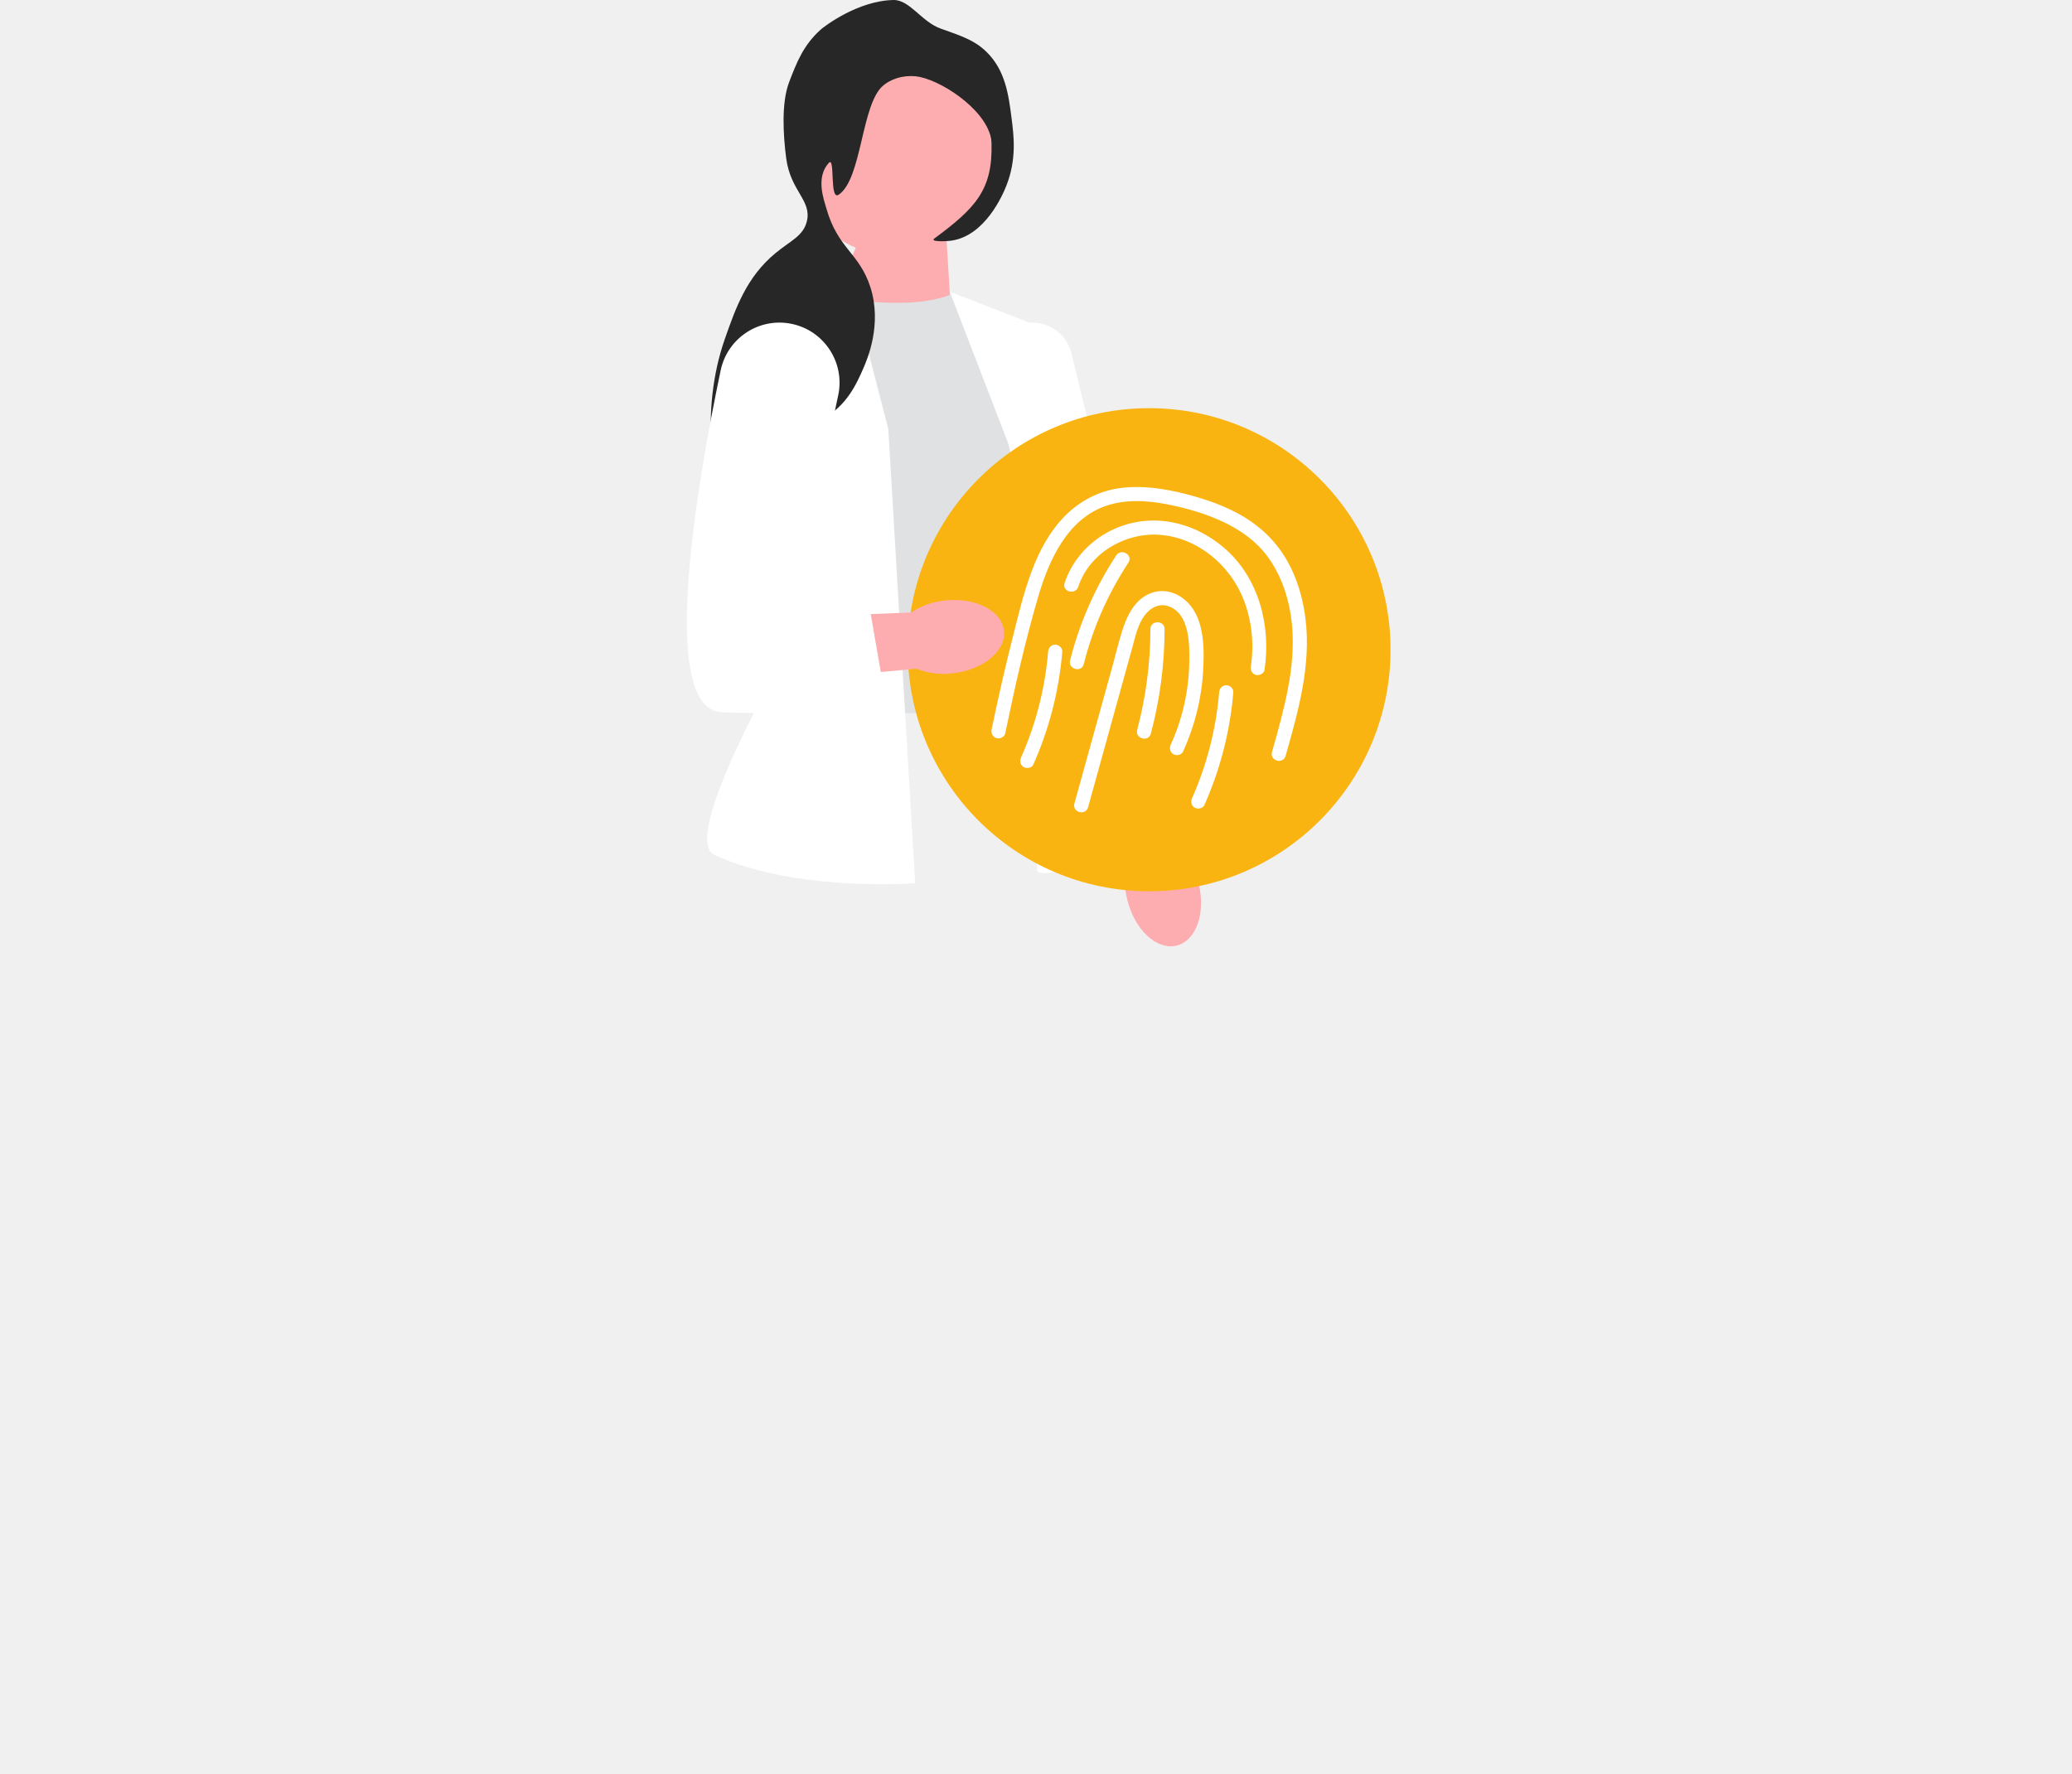
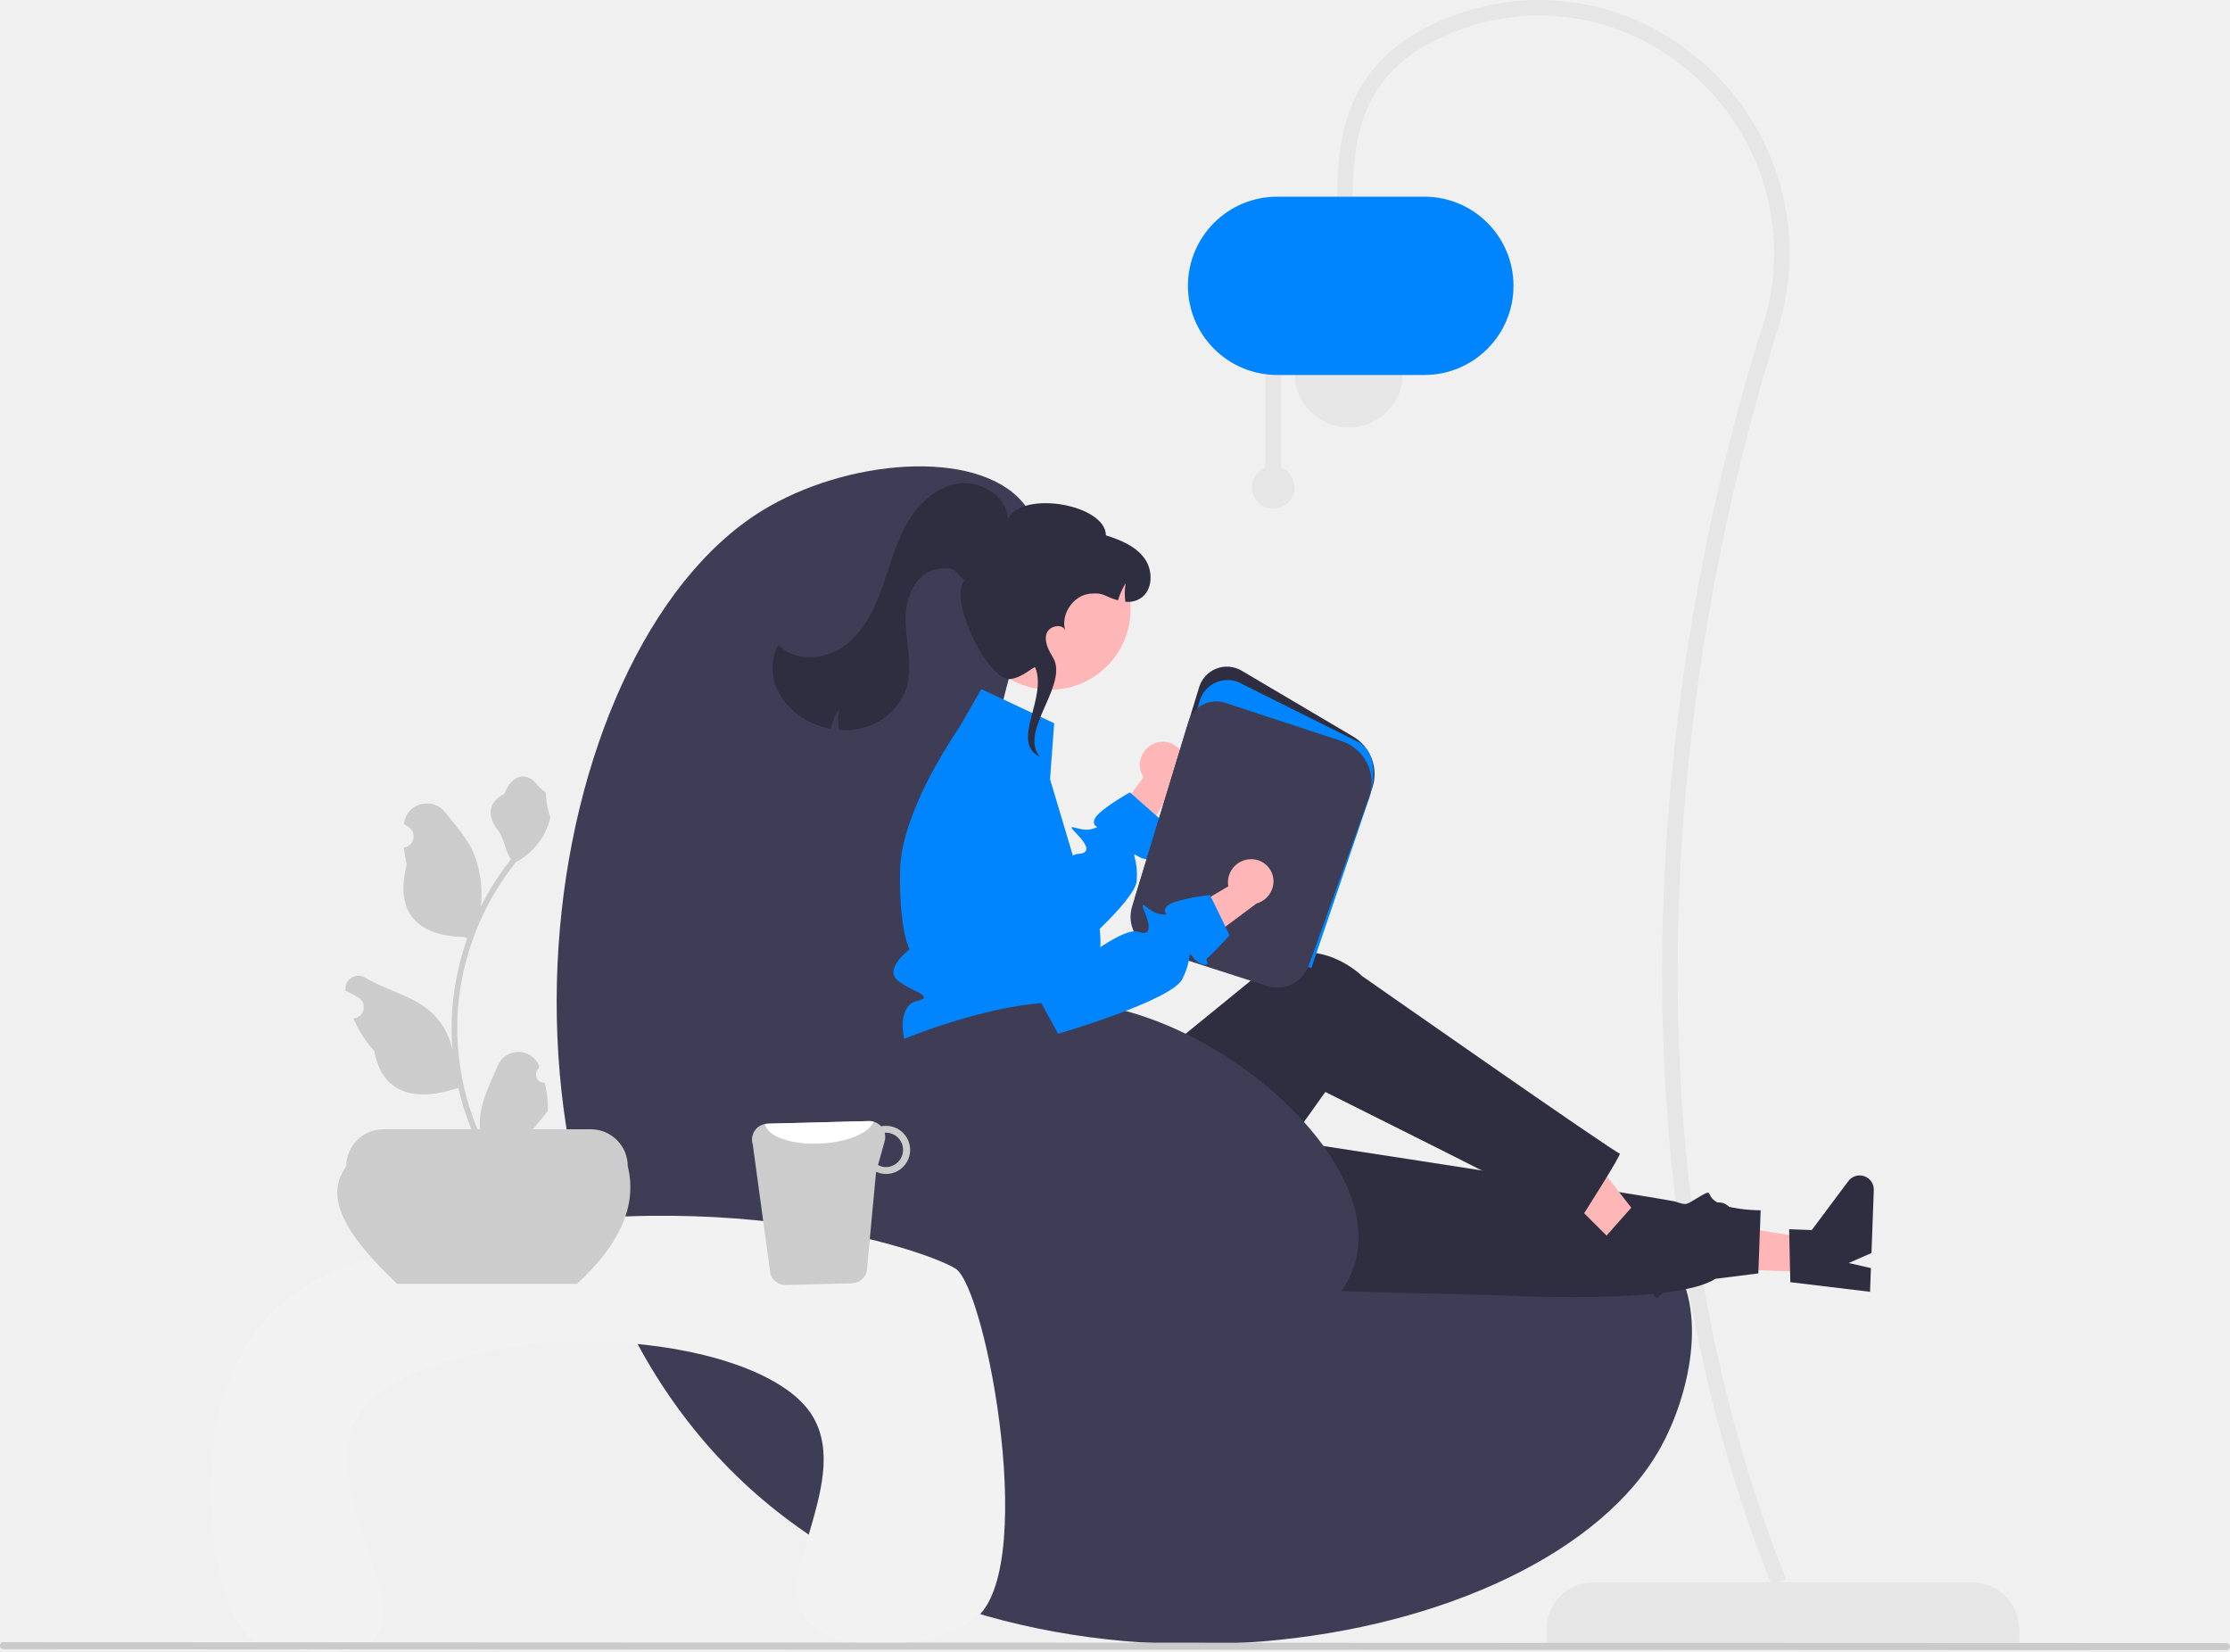
- <svg xmlns="http://www.w3.org/2000/svg" width="362" height="310" viewBox="0 0 362 310" fill="none">
-   <path d="M209.409 154.355C210.706 159.555 208.971 164.435 205.536 165.254C202.1 166.072 198.265 162.521 196.969 157.319C196.422 155.248 196.397 153.077 196.898 150.988L191.693 128.887L202.511 126.678L206.493 148.701C207.921 150.331 208.921 152.27 209.409 154.355Z" fill="#FDADB0" />
-   <path d="M165.349 41.581L166.05 52.974L144.796 54.053L151.378 39.043L165.349 41.581Z" fill="#FDADB0" />
-   <path d="M166.592 51.27C160.895 53.813 151.784 53.117 141.457 51.27L139.844 122.876C139.844 122.876 172.145 129.376 183.251 117.382L177.406 58.876L166.592 51.27Z" fill="#E0E1E2" />
-   <path d="M147.941 46.882L132.619 55.957C126.815 59.395 124.079 66.335 125.974 72.814L137.816 113.295C137.816 113.295 118.532 146.453 124.798 149.379C138.879 155.952 159.89 154.352 159.89 154.352L155.194 74.965L147.941 46.882Z" fill="white" />
-   <path d="M165.927 50.969L183.251 57.706L187.343 107.729L198.802 148.027C179.394 155.118 181.206 151.813 181.206 151.813L177.991 82.278L165.927 50.969Z" fill="white" />
-   <path d="M191.235 147.175L191.176 146.901L173.467 64.918C172.972 62.628 173.605 60.331 175.202 58.618C176.8 56.905 179.046 56.116 181.364 56.453C184.222 56.869 186.51 58.953 187.193 61.762L206.645 141.791L191.235 147.175Z" fill="white" />
-   <path d="M156.127 44.608C165.65 44.608 173.37 36.881 173.37 27.349C173.37 17.817 165.65 10.09 156.127 10.09C146.604 10.09 138.884 17.817 138.884 27.349C138.884 36.881 146.604 44.608 156.127 44.608Z" fill="#FDADB0" />
-   <path d="M164.331 4.988C168.129 6.325 170.302 7.089 172.293 9.009C175.655 12.251 176.21 16.585 176.726 20.611C177.13 23.761 177.651 27.833 175.808 32.486C175.179 34.074 172.129 41.148 166.29 42.042C165.143 42.218 162.451 42.264 163.227 41.691C170.409 36.384 173.474 33.18 173.222 25.001C173.066 19.919 165.308 14.432 160.701 13.446C158.761 13.031 156.177 13.41 154.324 14.932C150.453 18.114 150.618 31.27 146.535 34.02C144.856 35.151 145.975 27.19 144.792 28.481C142.457 31.028 143.955 34.929 144.374 36.415C146.364 43.462 150.115 44.152 152.059 50.17C154.157 56.667 151.516 62.785 150.89 64.235C149.801 66.758 147.931 71.089 143.66 73.167C138.238 75.804 133.965 72.37 131.444 75.314C130.035 76.96 130.797 78.703 128.252 83.822C127.422 85.493 127.006 86.329 126.639 86.299C124.898 86.159 122.081 72.216 126.638 59.232C128.55 53.782 130.424 48.444 135.446 44.269C138.101 42.062 140.328 41.268 140.962 38.69C141.867 35.008 138.107 33.437 137.353 27.627C136.838 23.653 136.476 17.971 137.878 14.328C139.201 10.889 140.35 7.903 143.358 5.195C144.08 4.545 149.911 0.125 156.093 0.001C158.939 -0.057 161.031 3.828 164.331 4.988Z" fill="#272727" />
-   <path d="M200.766 155.755C224.059 155.755 242.941 136.855 242.941 113.542C242.941 90.228 224.059 71.329 200.766 71.329C177.474 71.329 158.592 90.228 158.592 113.542C158.592 136.855 177.474 155.755 200.766 155.755Z" fill="#FAB411" />
-   <path d="M190.095 141.082C192.655 131.839 195.215 122.595 197.775 113.351C198.32 111.383 198.742 109.197 199.99 107.527C200.954 106.236 202.471 105.391 204.077 105.922C207.905 107.188 207.843 112.717 207.775 115.943C207.672 120.812 206.574 125.67 204.553 130.103C204.275 130.71 204.379 131.435 204.996 131.796C205.528 132.108 206.41 131.963 206.689 131.352C208.713 126.914 209.916 122.164 210.196 117.289C210.437 113.083 210.456 107.537 206.814 104.67C205.033 103.269 202.761 102.853 200.674 103.822C198.612 104.779 197.353 106.76 196.561 108.811C195.68 111.093 195.156 113.539 194.504 115.893L192.403 123.477C190.838 129.126 189.274 134.775 187.709 140.424C187.283 141.962 189.669 142.618 190.095 141.082Z" fill="white" />
-   <path d="M201.064 128.208C202.648 122.257 203.457 116.102 203.464 109.942C203.466 108.349 200.992 108.347 200.99 109.942C200.984 115.893 200.209 121.8 198.678 127.55C198.268 129.092 200.654 129.749 201.064 128.208Z" fill="white" />
-   <path d="M175.632 128.137C177.29 120.136 179.084 112.109 181.386 104.266C183.252 97.906 186.469 90.698 193.259 88.392C196.631 87.247 200.286 87.431 203.738 88.096C207.16 88.755 210.627 89.736 213.782 91.236C216.768 92.656 219.53 94.613 221.496 97.309C223.437 99.971 224.645 103.059 225.296 106.276C226.808 113.74 225.029 121.366 223.035 128.56C222.77 129.517 222.499 130.473 222.228 131.429C221.791 132.964 224.178 133.62 224.613 132.087C226.816 124.331 229.104 116.228 228.078 108.088C227.634 104.567 226.647 101.109 224.889 98.01C223.087 94.835 220.488 92.24 217.371 90.353C214.228 88.451 210.69 87.24 207.147 86.331C203.383 85.365 199.467 84.771 195.591 85.31C191.936 85.819 188.643 87.553 186.055 90.172C183.404 92.855 181.611 96.207 180.288 99.711C178.829 103.575 177.876 107.634 176.872 111.634C175.811 115.862 174.821 120.108 173.903 124.37C173.68 125.405 173.462 126.441 173.247 127.479C173.111 128.133 173.437 128.816 174.111 129.002C174.723 129.17 175.496 128.795 175.632 128.137Z" fill="white" />
-   <path d="M188.382 102.541C190.311 96.682 196.523 93.055 202.538 93.457C209.204 93.903 214.983 98.776 217.323 104.908C218.714 108.552 219.122 112.563 218.538 116.418C218.438 117.079 218.704 117.749 219.402 117.941C219.986 118.102 220.822 117.742 220.923 117.077C222.092 109.37 219.944 100.973 213.885 95.761C211.043 93.317 207.563 91.626 203.837 91.12C200.255 90.633 196.643 91.296 193.471 93.042C189.992 94.957 187.244 98.096 185.996 101.883C185.497 103.4 187.885 104.05 188.382 102.541Z" fill="white" />
-   <path d="M183.118 113.897C182.587 120.249 180.988 126.529 178.4 132.355C178.129 132.965 178.223 133.685 178.844 134.049C179.371 134.357 180.263 134.219 180.536 133.605C183.313 127.352 185.022 120.717 185.592 113.897C185.648 113.23 184.984 112.659 184.355 112.659C183.64 112.659 183.174 113.228 183.118 113.897Z" fill="white" />
-   <path d="M213 120.987C212.468 127.339 210.869 133.62 208.281 139.445C208.01 140.056 208.104 140.775 208.725 141.139C209.252 141.447 210.145 141.309 210.417 140.695C213.195 134.442 214.903 127.808 215.473 120.987C215.529 120.32 214.865 119.749 214.237 119.749C213.521 119.749 213.056 120.318 213 120.987Z" fill="white" />
-   <path d="M189.343 116.06C190.933 109.746 193.569 103.763 197.144 98.324C198.022 96.989 195.881 95.747 195.008 97.074C191.325 102.677 188.595 108.899 186.957 115.401C186.568 116.947 188.953 117.606 189.343 116.06Z" fill="white" />
-   <path d="M165.168 104.933C170.493 104.372 175.079 106.77 175.41 110.29C175.742 113.809 171.694 117.115 166.367 117.675C164.242 117.929 162.091 117.651 160.094 116.864L137.503 118.945L136.824 107.915L159.167 107.035C160.978 105.847 163.036 105.126 165.168 104.933Z" fill="#FDADB0" />
-   <path d="M137.644 56.48C132.176 55.709 127.045 59.308 125.909 64.717C121.943 83.589 114.827 123.787 126.004 124.458C140.617 125.336 154.646 121.825 154.646 121.825L151.139 101.64L139.74 100.47L146.445 69.081C147.718 63.121 143.674 57.331 137.644 56.48Z" fill="white" />
+ <svg xmlns="http://www.w3.org/2000/svg" data-name="Layer 1" width="751.131" height="556.415" viewBox="0 0 751.131 556.415">
+   <path d="M745.319,704.743H904.585a0,0,0,0,1,0,0v4.887a16,16,0,0,1-16,16H761.319a16,16,0,0,1-16-16V704.743A0,0,0,0,1,745.319,704.743Z" transform="translate(1425.47 1258.58) rotate(-180)" fill="#e6e6e6" />
+   <path d="M821.225,705.718l4.843-1.951c-50.677-125.789-45.795-284.482-2.956-420.613a85.005,85.005,0,0,0-24.764-89.934c-24.865-22.189-59.145-27.594-89.467-14.108-29.931,13.314-34.056,36.505-34.056,59.583h5.222c0-24.635,5.265-43.383,30.957-54.812,28.419-12.639,60.555-7.569,83.867,13.234A79.839,79.839,0,0,1,818.131,281.586C774.798,419.289,770.202,579.072,821.225,705.718Z" transform="translate(-224.4343 -171.7927)" fill="#e6e6e6" />
+   <circle cx="454.307" cy="125.648" r="18.276" fill="#e6e6e6" />
+   <path d="M650.594,329.302V294.672h5.385v34.629a7.179,7.179,0,1,1-5.385,0Z" transform="translate(-224.4343 -171.7927)" fill="#e6e6e6" />
+   <path d="M624.565,268.068a30.06,30.06,0,0,1,30.025-30.025h49.607a30.025,30.025,0,1,1,0,60.051H654.59A30.06,30.06,0,0,1,624.565,268.068Z" transform="translate(-224.4343 -171.7927)" fill="#0085FF" />
+   <path d="M554.67,454.005c4.981-63.723,30.447-94.083,14.14-113.123-15.619-18.238-59.617-14.47-87.872,3.03-76.212,47.202-104.134,235.332-6.06,327.249C568.072,758.504,744.695,730.53,783.946,659.04c9.158-16.681,16.434-45.922,3.03-63.632-33.278-43.967-154.271,35.669-208.066-14.14C547.03,551.749,551.937,488.975,554.67,454.005Z" transform="translate(-224.4343 -171.7927)" fill="#3f3d56" />
+   <path d="M612.927,422.347a7.822,7.822,0,0,0-3.924,10.18,7.504,7.504,0,0,0,.597,1.087l-16.358,21.842,8.163,12.2,19.174-32.343a7.8,7.8,0,0,0,2.373-9.222,7.465,7.465,0,0,0-9.838-3.828Q613.02,422.303,612.927,422.347Z" transform="translate(-224.4343 -171.7927)" fill="#ffb6b6" />
+   <path d="M612.914,460.005c1.071.949-1.899,2.121-5.04.273-.899-.535-1.283-.758-1.384-.616-.253.353,1.222,2.959.828,8.747-.242,3.454-5.979,9.949-12.494,16.282-8.807,8.565-19.049,16.827-19.049,16.827l-3.596-2.879-37.704-30.23-6.363-8.807a62.681,62.681,0,0,1,2.616-10.232,111.546,111.546,0,0,1,5.676-13.474c1.172-2.374,2.374-4.636,3.525-6.717l20.201,22.261,16.928,18.645s4.929-7.939,8.747-10.1a3.636,3.636,0,0,1,1.616-.555c3.858-.182,4.091-2.283-.384-6.858-4.474-4.575,1.172-.303,5.151-1.535,3.98-1.232,0,0,.838-3.081.838-3.081,11.999-9.262,11.999-9.262l.465.414,8.434,7.444,2.414,2.131s-2.636,7.232-3.363,8.757C612.248,458.965,611.854,459.046,612.914,460.005Z" transform="translate(-224.4343 -171.7927)" fill="#0085FF" />
+   <polygon points="610.804 428.521 611.215 417.38 568.439 410.493 567.832 426.935 610.804 428.521" fill="#ffb6b6" />
+   <path d="M827.473,603.668l-.406-17.838,7.626.281,12.311-16.49a4.767,4.767,0,0,1,8.583,3.027l-.782,21.19-7.678,3.374,7.49,1.704-.295,7.989Z" transform="translate(-224.4343 -171.7927)" fill="#2f2e41" />
+   <path d="M594.489,604.651l135.488,3.435s58.508,3.379,72.236-5.551l14.476-1.828.785-21.264s-8.852.065-13.942-2.306-1.552-5.273-6.405-2.42-4.34,3.196-8.092,1.885S613.241,549.069,613.241,549.069Z" transform="translate(-224.4343 -171.7927)" fill="#2f2e41" />
+   <polygon points="548.592 423.631 556.471 415.744 529.796 381.601 518.168 393.243 548.592 423.631" fill="#ffb6b6" />
+   <path d="M765.053,588.562l11.835-13.353,5.399,5.393,20.241-3.716a4.767,4.767,0,0,1,4.234,8.057l-14.985,15.003-7.923-2.748,4.332,6.344-5.65,5.657Z" transform="translate(-224.4343 -171.7927)" fill="#2f2e41" />
+   <path d="M541.035,530.449l1.347,31.31c1.586,36.859,42.178,59.168,73.654,39.923q.87-.532,1.746-1.102s11.933-3.205,11.571-8.279,2.553-7.545,5.133-6.161,36.357-46.553,36.357-46.553,70.178,35.006,85.66,43.247c0,0,14.556-22.759,13.501-22.52s-86.819-59.788-86.819-59.788-13.972-14.14-31.304-4.804c-.361,1.371-.052,1.419-.052,1.419l-57.253,46.652-8.09-15.363Z" transform="translate(-224.4343 -171.7927)" fill="#2f2e41" />
+   <path d="M595.017,491.306a32.354,32.354,0,0,1-.616,4.303,25.39,25.39,0,0,1-1.98,5.939s0,2.111-4.04,9.181,1.01,4.04,4.04,9.292c3.03,5.242,0,2.828-3.363,6.202a7.722,7.722,0,0,0-1.909,7.606s-43.391.03-51.471-3-9.918-20.1-2.677-21.786c7.232-1.687-2.192-3.363-6.444-7.252-4.252-3.889,4.252-10.252,4.252-10.252s-3.505-6.05-3.212-26.362a40.029,40.029,0,0,1,.515-5.575,62.681,62.681,0,0,1,2.616-10.232,111.546,111.546,0,0,1,5.676-13.474c1.172-2.374,2.374-4.636,3.525-6.717.182-.323.353-.636.535-.949,2.192-3.879,4.192-7.05,5.515-9.08,1.02-1.576,1.636-2.464,1.636-2.464l7.353-12.787,24.544,11.504-1.394,18.817,4.232,14.191,1.949,6.535,1.505,5.04,2.323,7.807s-.636.03.121,1.071a34.484,34.484,0,0,1,6.575,15.827A32.227,32.227,0,0,1,595.017,491.306Z" transform="translate(-224.4343 -171.7927)" fill="#0085FF" />
+   <path d="M665.896,493.334l-.461-.149-58.744-18.917,21.647-71.017a9.768,9.768,0,0,1,14.312-5.562l37.54,22.179a14.715,14.715,0,0,1,6.319,17.788Z" transform="translate(-224.4343 -171.7927)" fill="#2f2e41" />
+   <path d="M666.134,497.849l-59.217-19.069,21.647-71.017A9.768,9.768,0,0,1,642.876,402.201l39.332,19.637c5.909,3.49,5.771,12.524,3.027,19.936Z" transform="translate(-224.4343 -171.7927)" fill="#0085FF" />
+   <path d="M660.206,502.989a11.291,11.291,0,0,1-9.05.9l-37.85-12.189A11.704,11.704,0,0,1,605.731,477.21l18.976-62.255a9.767,9.767,0,0,1,12.39-6.431l39.224,12.879a14.722,14.722,0,0,1,9.265,18.959l-20.289,56.565A11.304,11.304,0,0,1,660.206,502.989Z" transform="translate(-224.4343 -171.7927)" fill="#3f3d56" />
+   <circle cx="353.691" cy="205.214" r="27.11" fill="#ffb6b6" />
+   <path d="M486.452,404.525a23.511,23.511,0,0,0,11.546,10.793,27.033,27.033,0,0,0,6.222,1.969,24.326,24.326,0,0,1,2.879-6.816,20.083,20.083,0,0,0,0,7.199,23.9,23.9,0,0,0,9.663-1.199,20.726,20.726,0,0,0,13.034-13.204c2.16-7.186-.167-14.861-.35-22.362-.189-7.502,3.373-16.474,10.82-17.402,5.671-.708,4.97-.158,9.045,3.848-5.7,6.332,8.196,34.377,15.653,33.138,4.216-.701,7.318-4.048,8.152-3.932,4.27,10.456-8.574,25.286,1.613,30.154l-.756-1c-5.332-8.808,10.445-23.685,5.113-32.494-1.486-2.464-3.032-5.353-2.112-8.079.873-2.592,5.293-3.412,6.226-1.053-1.516-5.407,2.716-11.752,8.338-12.304,4.994-.493,4.706.931,9.467,2.229a24.293,24.293,0,0,1,2.608-5.835,19.918,19.918,0,0,0-.139,6.296,7.855,7.855,0,0,0,4.941-1.046c4.397-2.636,4.528-9.44,1.507-13.581-3.026-4.142-8.095-6.187-12.985-7.734-.045-10.342-27.872-15.292-32.99-5.678-.526-7.785-9.45-13.029-17.138-11.707s-13.752,7.487-17.45,14.357c-3.697,6.865-5.532,14.552-8.238,21.865s-6.575,14.604-13.056,18.943c-6.48,4.333-16.109,4.727-21.52-.89A17.168,17.168,0,0,0,486.452,404.525Z" transform="translate(-224.4343 -171.7927)" fill="#2f2e41" />
+   <path d="M514.269,528.498a9.788,9.788,0,0,1,1.815-1.149c10.377-5.164,42.645-18.57,67.877-18.02,48.548,1.058,110.332,54.637,95.953,90.617-10.941,27.378-65.336,42.954-105.043,30.496C519.245,612.989,497.288,542.036,514.269,528.498Z" transform="translate(-224.4343 -171.7927)" fill="#3f3d56" />
+   <path d="M312.726,725.733c-15.864-2.993-29.906-74.46,1.305-109.658,10.693-12.059,24.032-17.308,41.775-22.193,102.121-28.115,180.011-1.32,190.478,5.222,10.444,6.527,28.752,104.875,5.34,118.796-13.173,7.833-39.282,11.749-52.218,2.611-19.035-13.446,12.915-48.324-1.305-71.8C481.963,622.071,396.986,613.097,354.382,639.573,308.929,667.82,402.684,742.704,312.726,725.733Z" transform="translate(-224.4343 -171.7927)" fill="#f2f2f2" />
+   <path d="M418.787,604.223H358.183c-14.961-14.338-25.658-28.156-17.094-39.626a12.432,12.432,0,0,1,12.432-12.432h69.928a12.432,12.432,0,0,1,12.432,12.432C439.141,577.666,433.316,590.877,418.787,604.223Z" transform="translate(-224.4343 -171.7927)" fill="#ccc" />
+   <path d="M407.903,536.515a2.807,2.807,0,0,1-2.035-4.866l.192-.765q-.038-.092-.076-.184a7.539,7.539,0,0,0-13.907.052c-2.275,5.478-5.17,10.966-5.883,16.758a22.304,22.304,0,0,0,.392,7.671A89.42,89.42,0,0,1,378.452,518.042a86.307,86.307,0,0,1,.535-9.628q.444-3.931,1.231-7.807a90.456,90.456,0,0,1,17.938-38.337,24.073,24.073,0,0,0,10.012-10.387,18.363,18.363,0,0,0,1.67-5.018c-.487.064-1.838-7.359-1.47-7.815-.679-1.031-1.895-1.543-2.637-2.549-3.689-5.002-8.773-4.129-11.426,2.669-5.669,2.861-5.724,7.606-2.245,12.169,2.213,2.903,2.517,6.832,4.459,9.94-.2.256-.408.503-.607.759a91.039,91.039,0,0,0-9.502,15.054,37.846,37.846,0,0,0-2.259-17.579c-2.163-5.217-6.216-9.611-9.786-14.122-4.288-5.418-13.08-3.053-13.836,3.814q-.011.1-.021.199.795.449,1.557.952a3.808,3.808,0,0,1-1.535,6.93l-.078.012a37.89,37.89,0,0,0,.999,5.665c-4.58,17.71,5.307,24.16,19.424,24.45.312.16.615.32.927.471a92.924,92.924,0,0,0-5.002,23.539,88.135,88.135,0,0,0,.064,14.231l-.024-.168a23.289,23.289,0,0,0-7.95-13.448c-6.118-5.026-14.762-6.877-21.363-10.916a4.371,4.371,0,0,0-6.694,4.252q.013.088.027.176a25.578,25.578,0,0,1,2.868,1.382q.795.449,1.557.952a3.808,3.808,0,0,1-1.535,6.93l-.078.012c-.056.008-.104.016-.16.024a37.923,37.923,0,0,0,6.975,10.923c2.863,15.46,15.162,16.927,28.318,12.425h.008a92.897,92.897,0,0,0,6.24,18.218h22.293c.08-.248.152-.503.224-.751a25.329,25.329,0,0,1-6.169-.367c1.654-2.03,3.308-4.075,4.962-6.105a1.384,1.384,0,0,0,.104-.12c.839-1.039,1.686-2.069,2.525-3.108l0-.001a37.101,37.101,0,0,0-1.087-9.451Z" transform="translate(-224.4343 -171.7927)" fill="#ccc" />
+   <path d="M483.94,600.976a5.385,5.385,0,0,0,5.189,3.635l22.233-.572a5.311,5.311,0,0,0,5.019-3.908l3.146-33.642a8.22,8.22,0,0,0,3.557.731,8.108,8.108,0,0,0-.407-16.211,6.869,6.869,0,0,0-1.457.152,5.495,5.495,0,0,0-4.09-1.765l-34.199.883a4.912,4.912,0,0,0-.844.105,5.341,5.341,0,0,0-4.09,6.936Zm36.233-36.773,2.239-8.017a5.46,5.46,0,0,0,.017-2.832c.109-0.0.204-.052.313-.052a5.8,5.8,0,0,1,.272,11.596A5.459,5.459,0,0,1,520.172,564.203Z" transform="translate(-224.4343 -171.7927)" fill="#ccc" />
+   <path d="M482.087,550.382c.729,4.166,8.92,7.095,18.77,6.586,9.058-.417,16.464-3.598,17.82-7.367a5.057,5.057,0,0,0-1.548-.206l-34.199.883A4.912,4.912,0,0,0,482.087,550.382Z" transform="translate(-224.4343 -171.7927)" fill="#fff" />
+   <path d="M225.625,727.311l748.75.307a1.191,1.191,0,0,0,0-2.381l-748.75-.307a1.191,1.191,0,1,0,0,2.381Z" transform="translate(-224.4343 -171.7927)" fill="#cacaca" />
+   <path d="M645.576,461.206a7.822,7.822,0,0,0-7.536,7.889,7.505,7.505,0,0,0,.133,1.233l-23.499,13.873,2.844,14.4,30.135-22.485a7.8,7.8,0,0,0,5.737-7.601,7.465,7.465,0,0,0-7.61-7.317Q645.678,461.201,645.576,461.206Z" transform="translate(-224.4343 -171.7927)" fill="#ffb6b6" />
+   <path d="M626.326,494.279c-.629-.842-.899-1.195-1.042-1.098-.368.222-.014,3.197-2.602,8.383-3.643,7.285-41.844,18.442-41.844,18.442l-4.703-8.611-20.688-37.84-7.131-30.33a13.531,13.531,0,0,1-.361-3.228,128.177,128.177,0,0,1,20.171-11.611,13.504,13.504,0,0,1,6.061,7.22l14.241,39.929,5.683,15.942s10.024-7.168,13.66-5.852c3.63,1.324,4.662-.532,2.289-6.475-2.373-5.943,1.189.174,5.334.563,4.153.395,0,0,1.962-2.522s14.645-3.94,14.645-3.94l.27.563,4.915,10.11,1.407,2.905s-5.211,5.653-6.468,6.78c-1.263,1.135-1.653,1.056-1.035,2.349C631.699,497.248,628.509,497.19,626.326,494.279Z" transform="translate(-224.4343 -171.7927)" fill="#0085FF" />
</svg>
